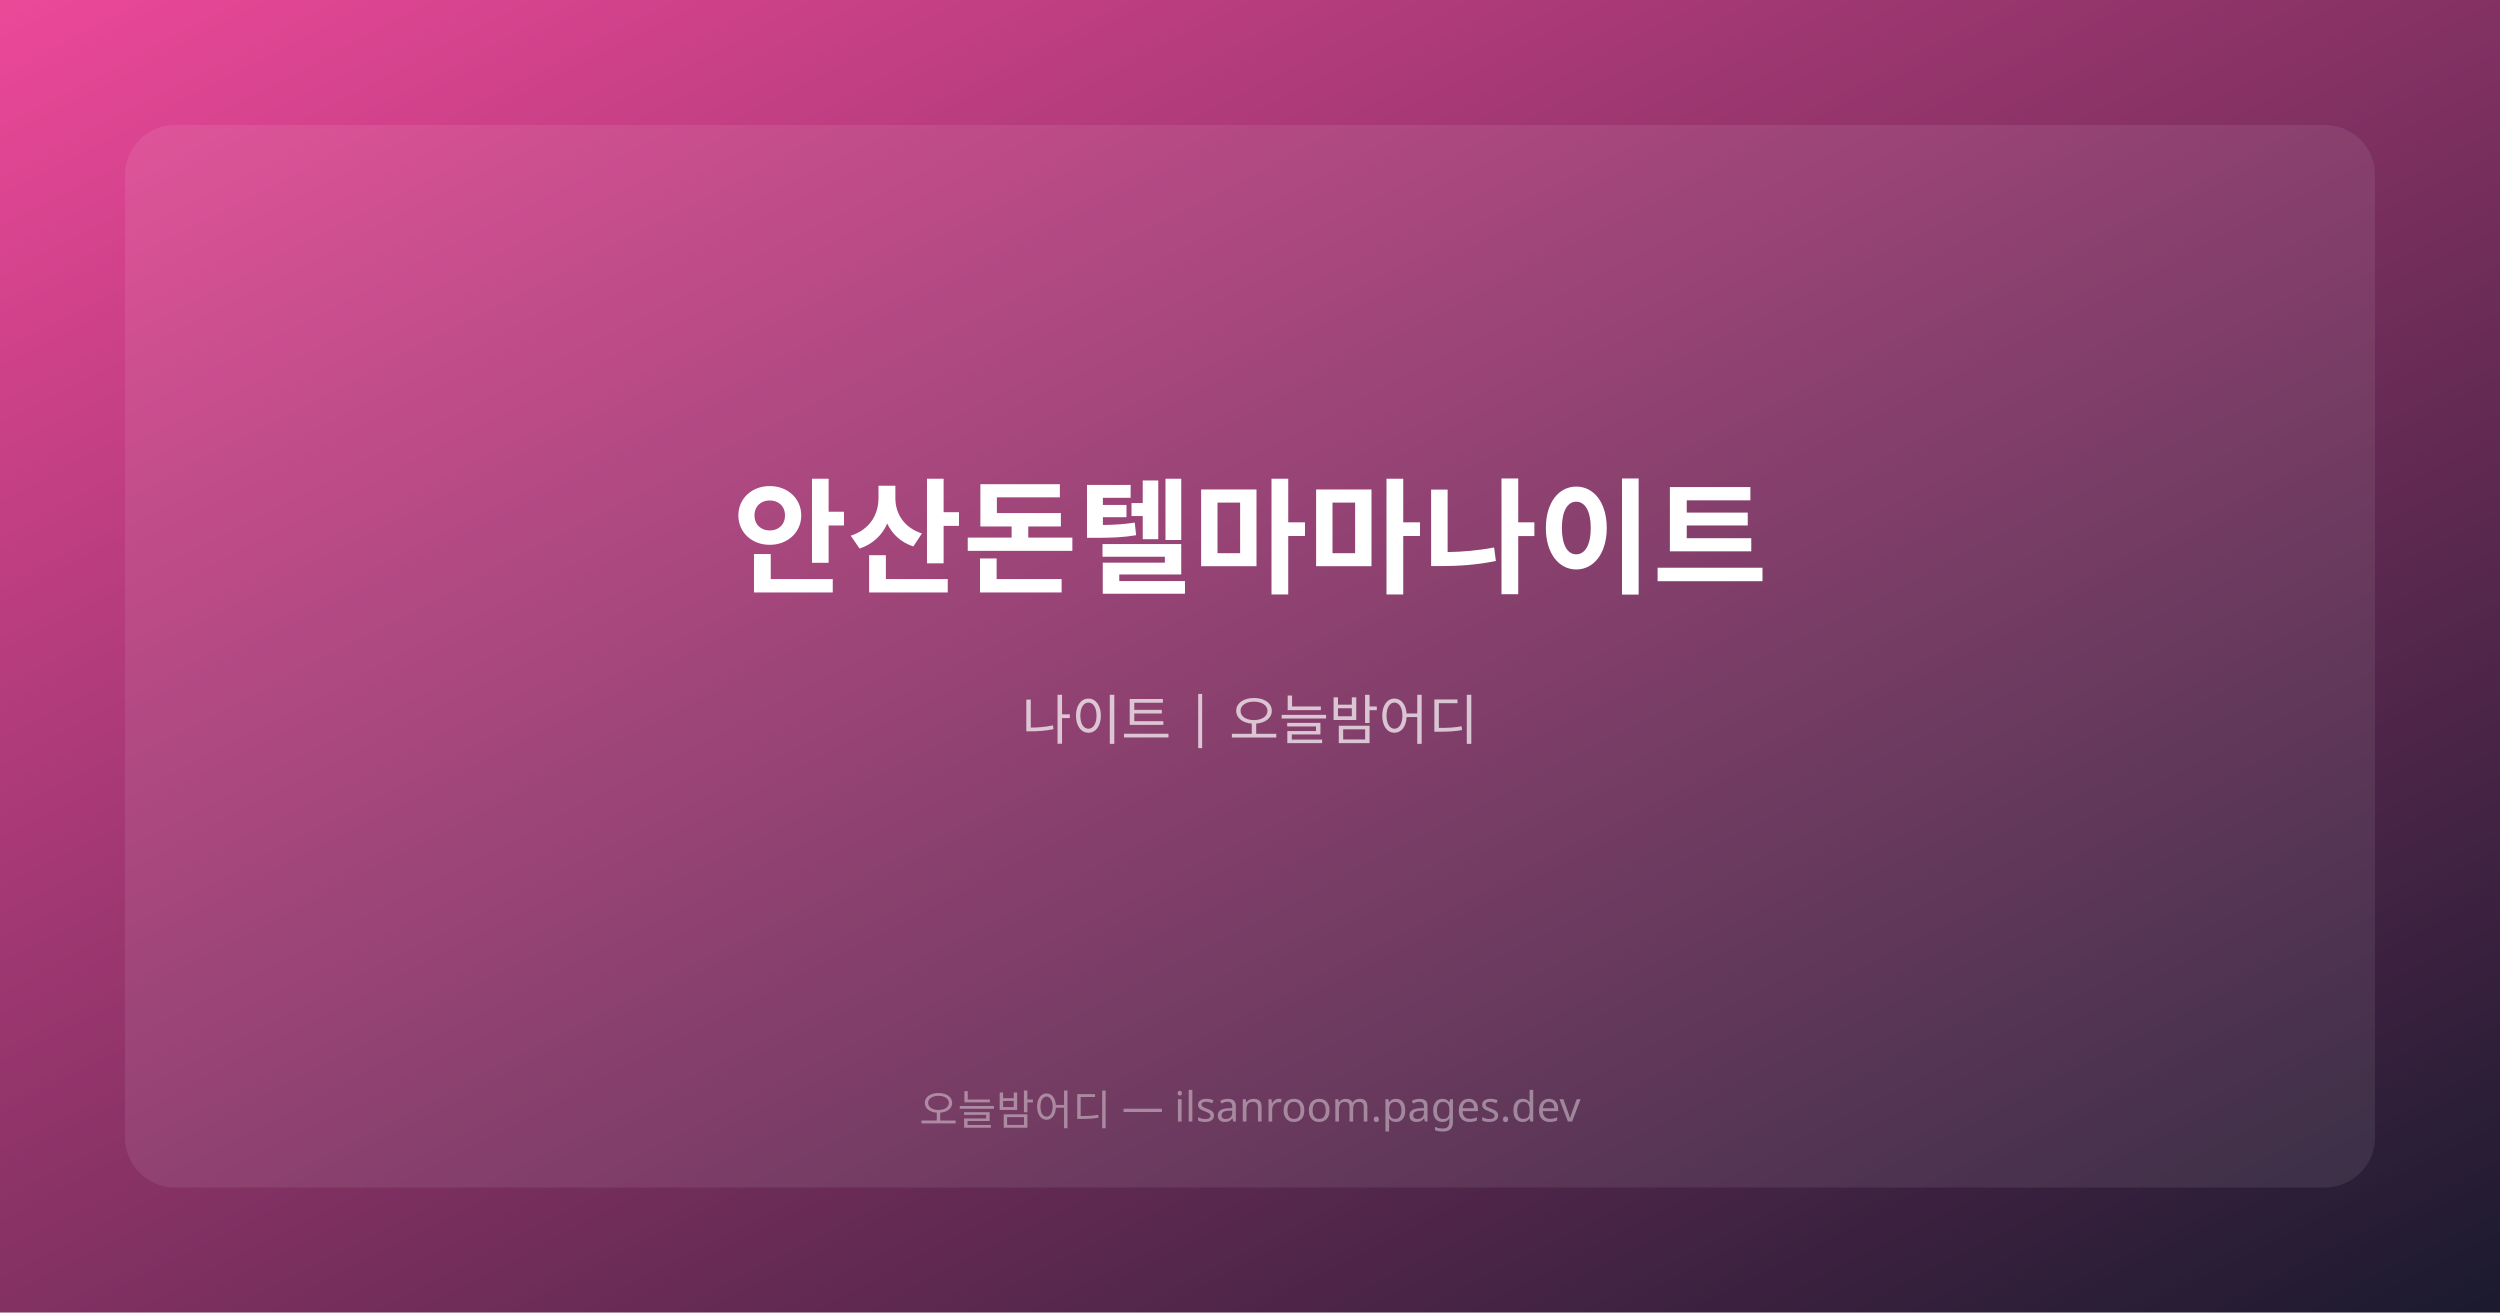
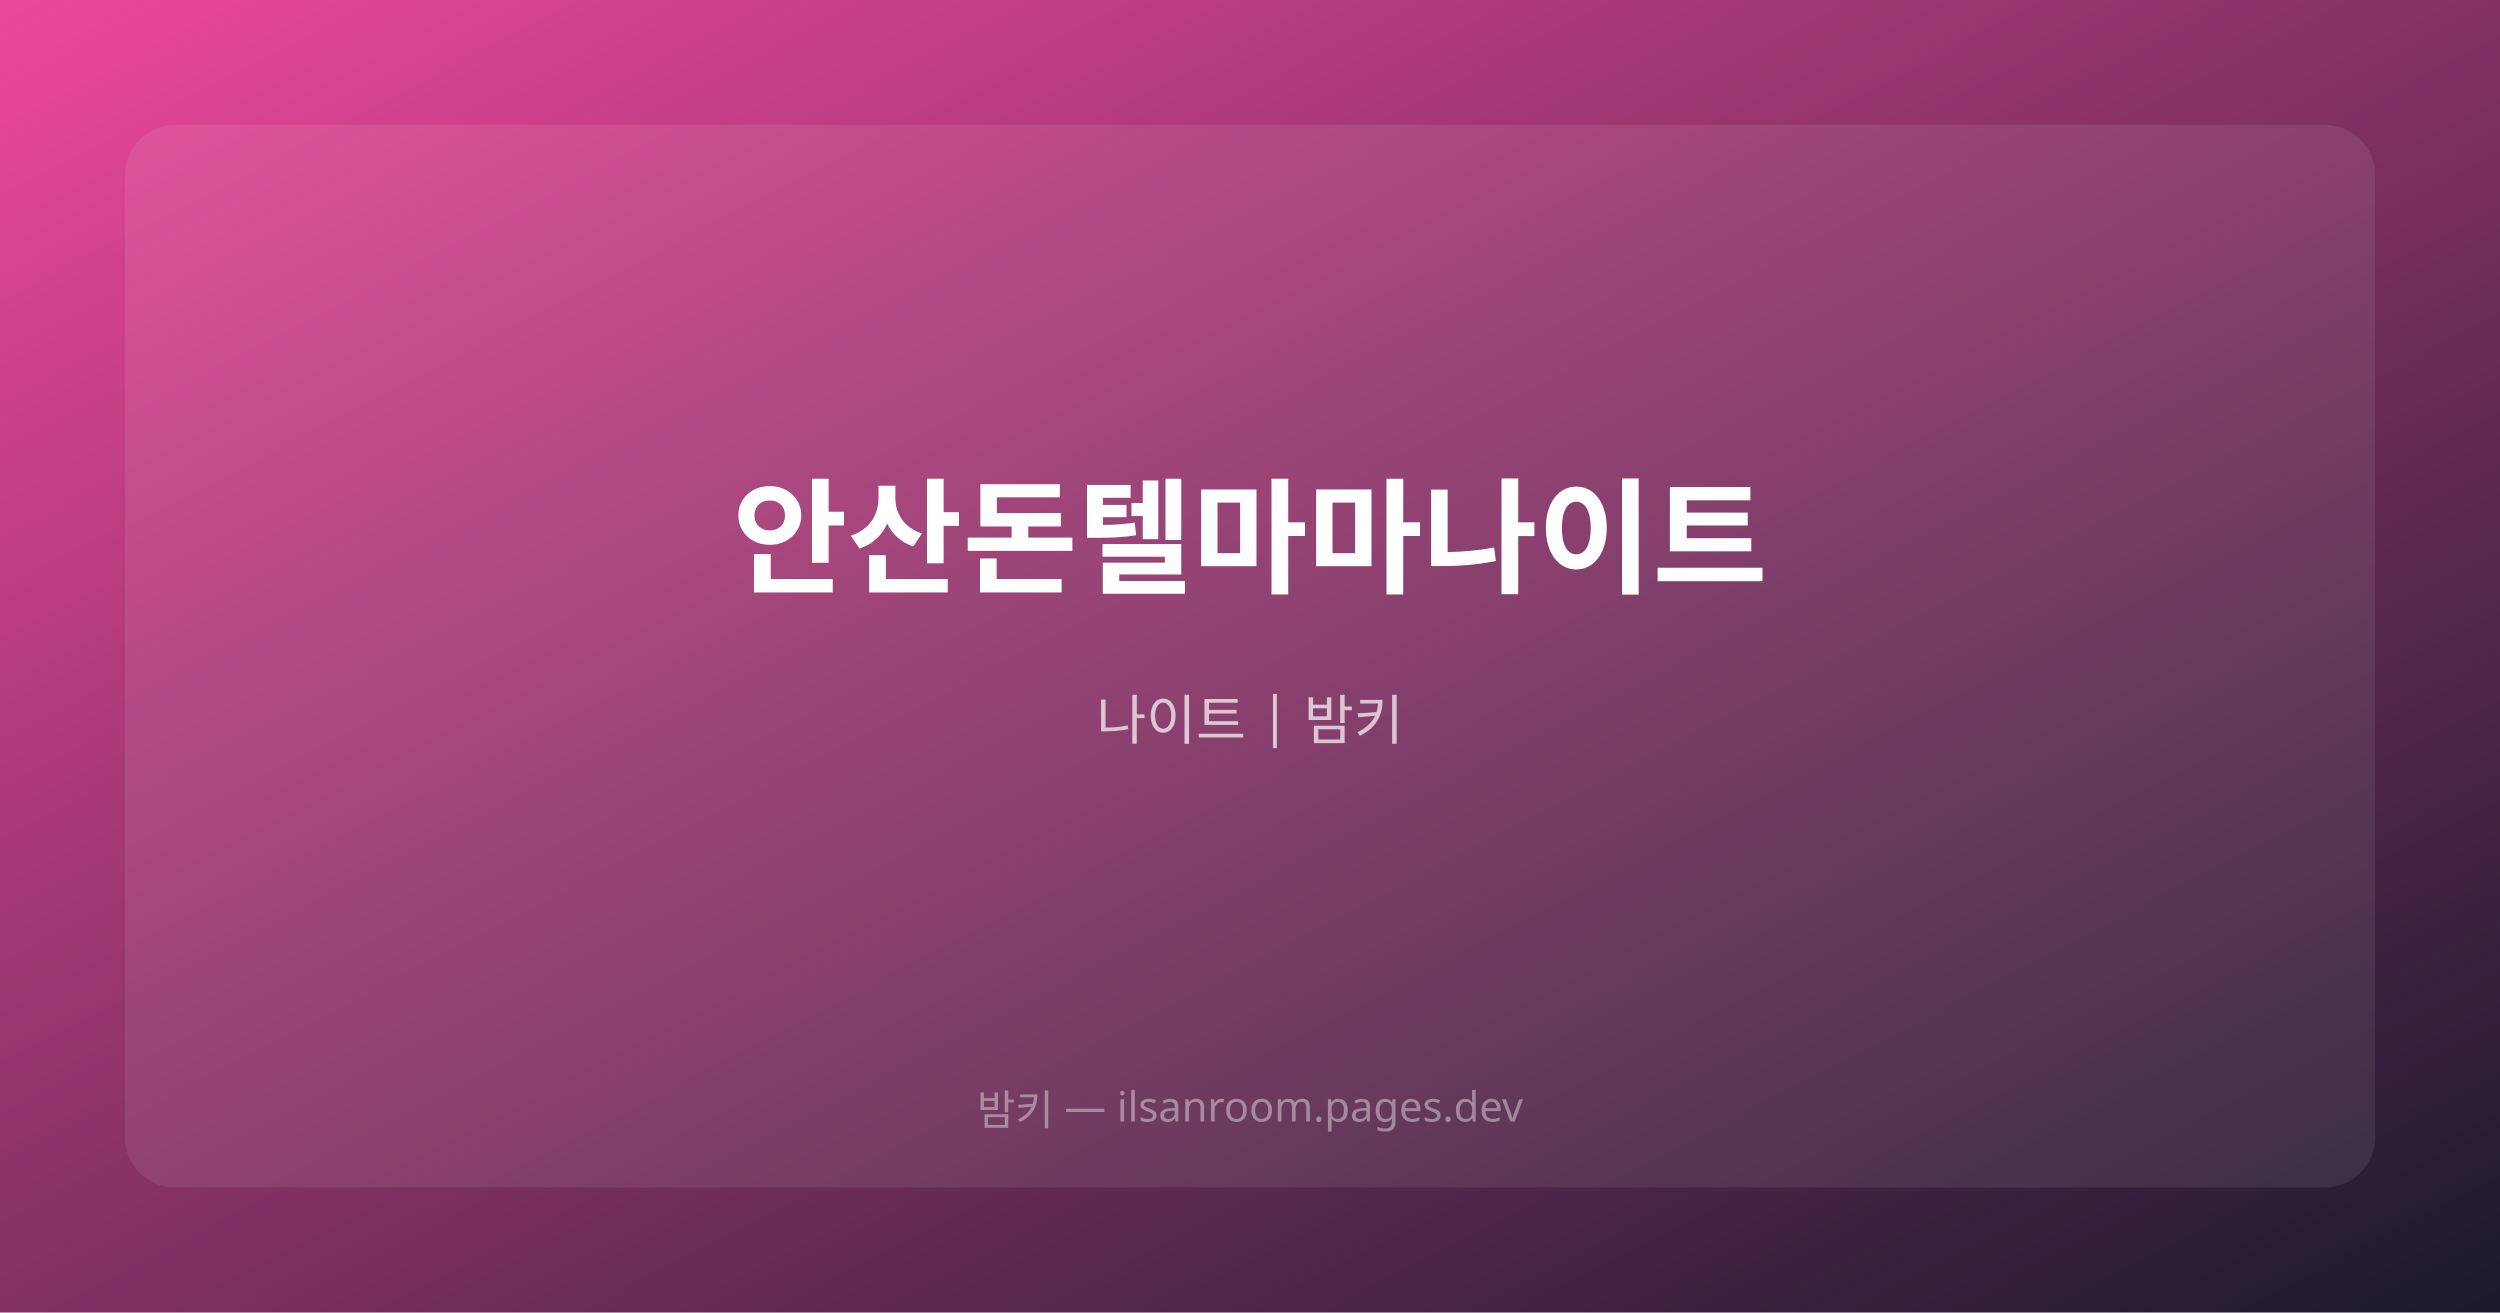
<svg xmlns="http://www.w3.org/2000/svg" width="1200" height="630" viewBox="0 0 1200 630">
  <defs>
    <linearGradient id="bg" x1="0%" y1="0%" x2="100%" y2="100%">
      <stop offset="0%" style="stop-color:#EC4899;stop-opacity:1" />
      <stop offset="100%" style="stop-color:#1a1a2e;stop-opacity:1" />
    </linearGradient>
  </defs>
  <rect width="1200" height="630" fill="url(#bg)" />
  <rect x="60" y="60" width="1080" height="510" rx="24" fill="rgba(255,255,255,0.08)" />
  <text x="600" y="280" text-anchor="middle" font-family="sans-serif" font-size="60" font-weight="bold" fill="white">안산돈텔마마나이트</text>
-   <text x="600" y="355" text-anchor="middle" font-family="sans-serif" font-size="26" fill="rgba(255,255,255,0.7)">나이트 | 오늘밤어디</text>
-   <text x="600" y="540" text-anchor="middle" font-family="sans-serif" font-size="20" fill="rgba(255,255,255,0.4)">오늘밤어디 — ilsanroom.pages.dev</text>
+   <text x="600" y="355" text-anchor="middle" font-family="sans-serif" font-size="26" fill="rgba(255,255,255,0.7)">나이트 | 밤키</text>
+   <text x="600" y="540" text-anchor="middle" font-family="sans-serif" font-size="20" fill="rgba(255,255,255,0.4)">밤키 — ilsanroom.pages.dev</text>
</svg>
